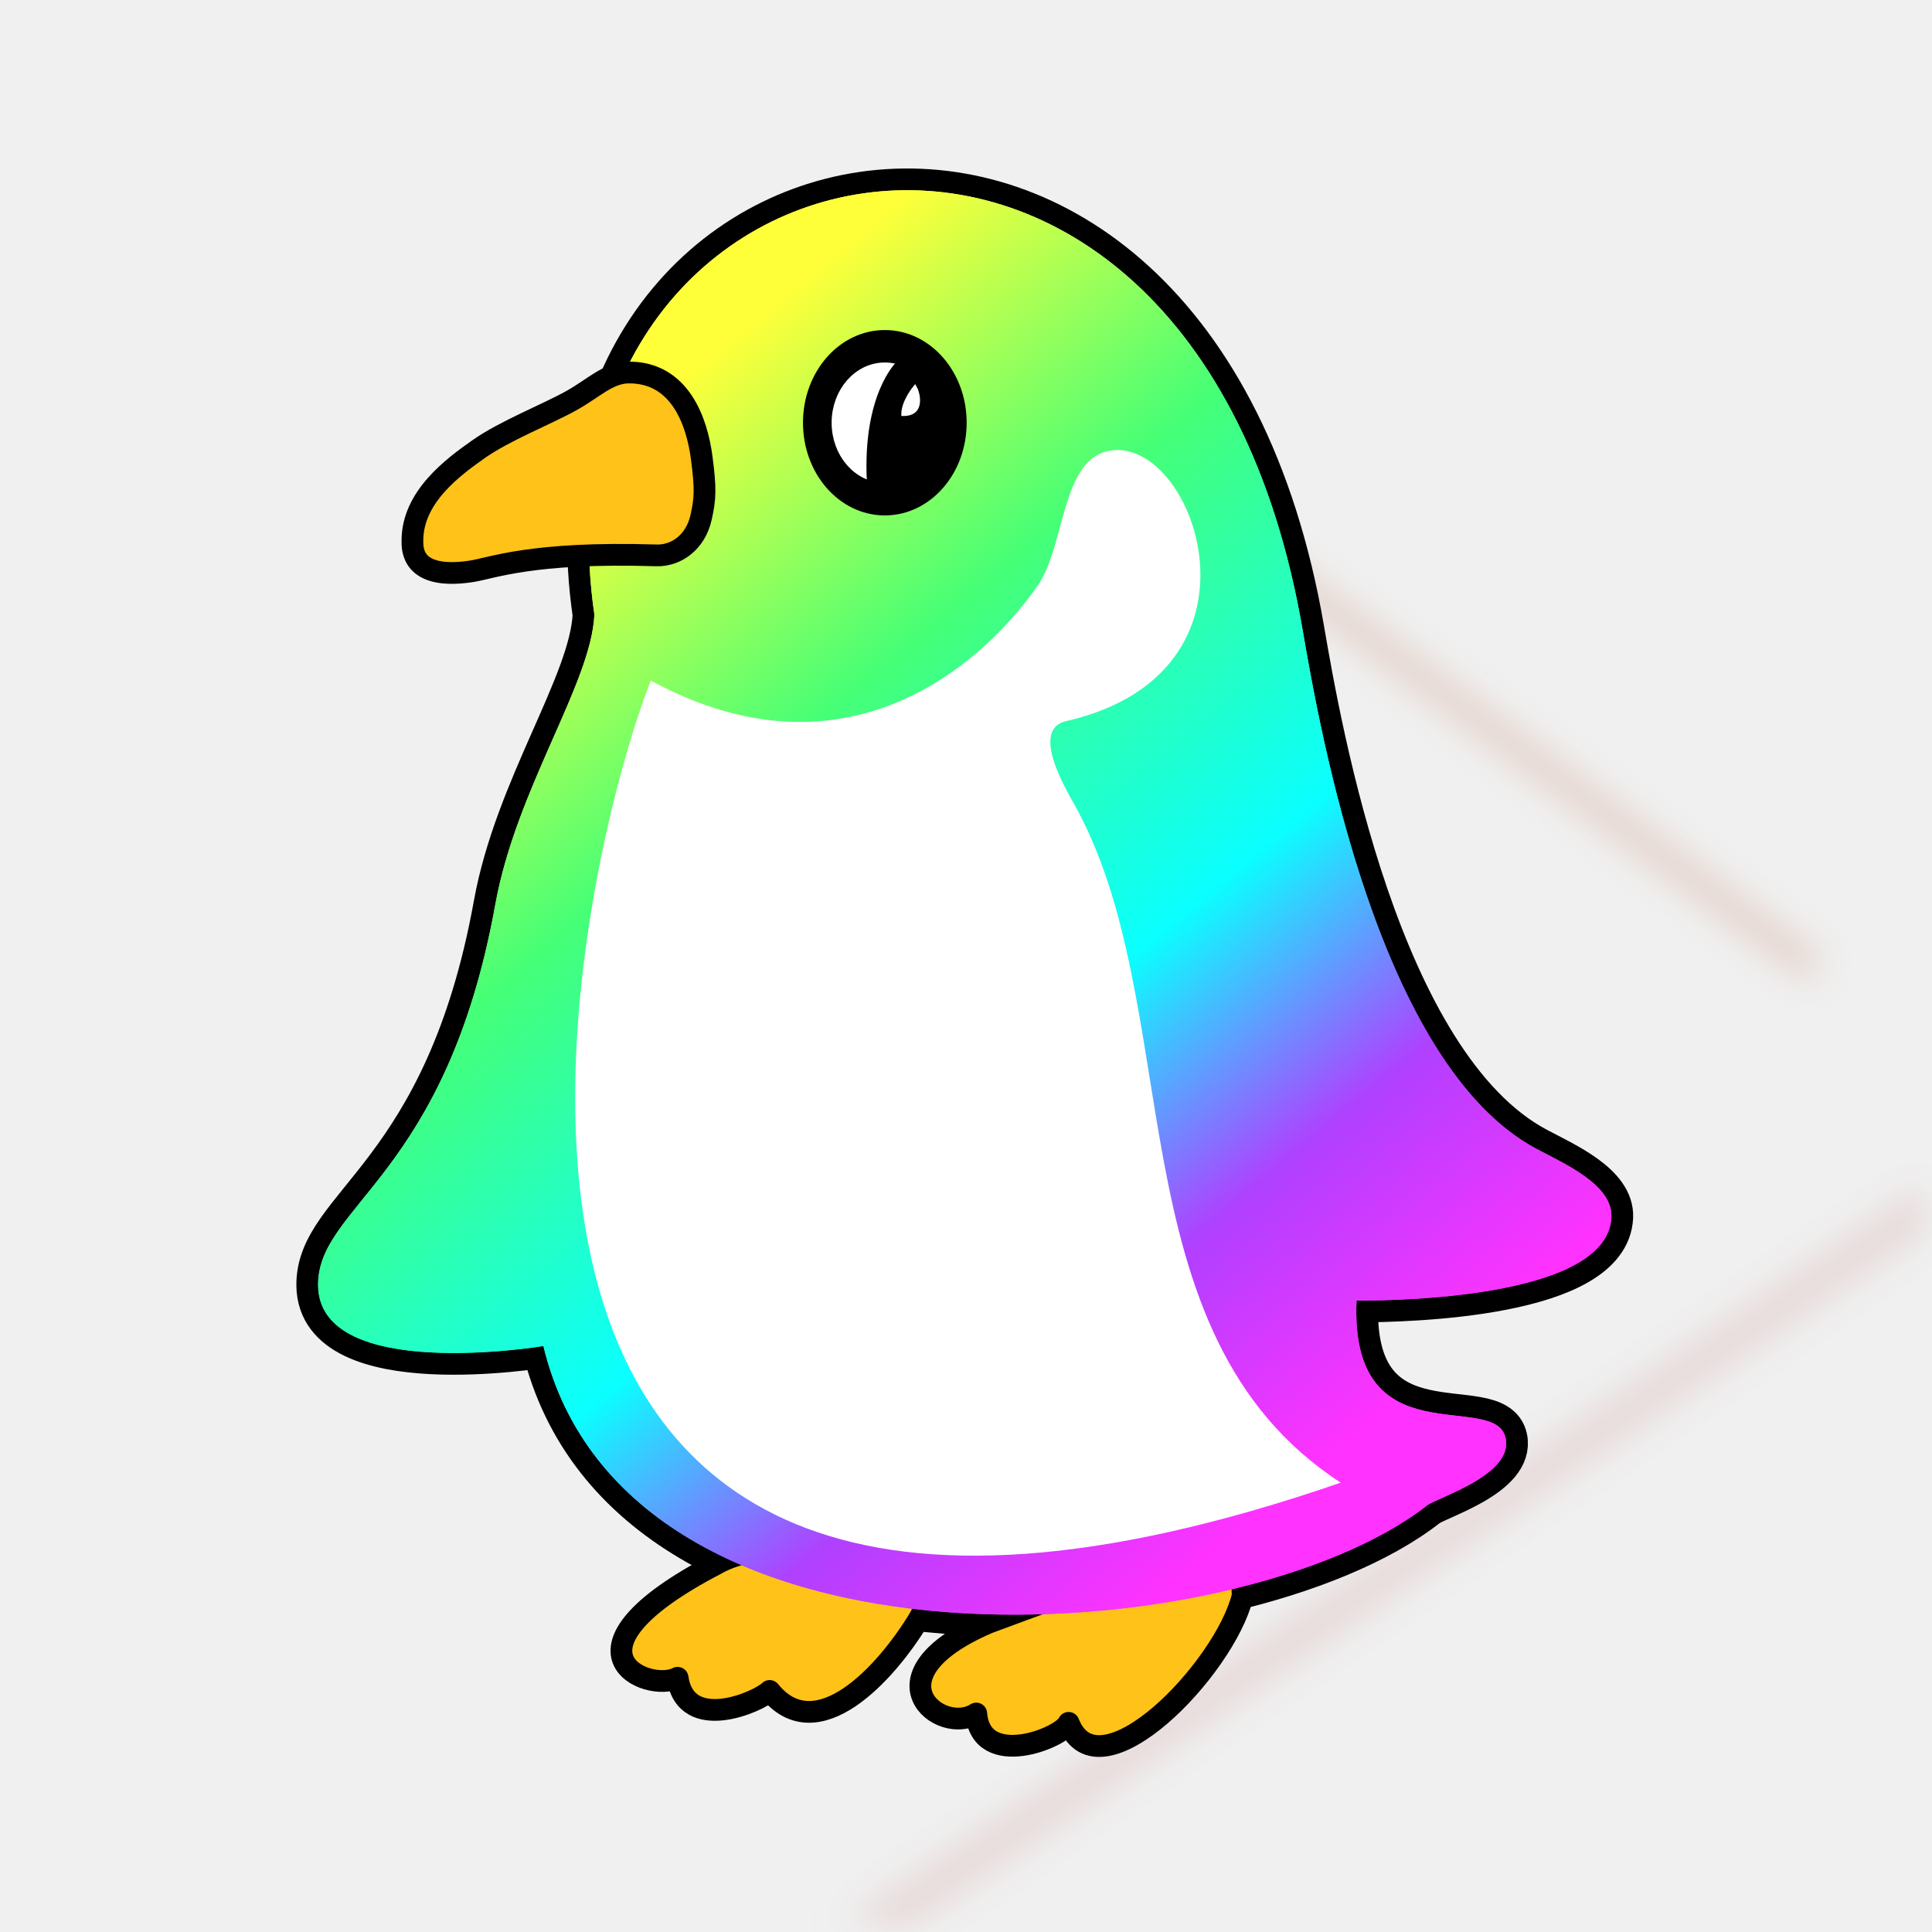
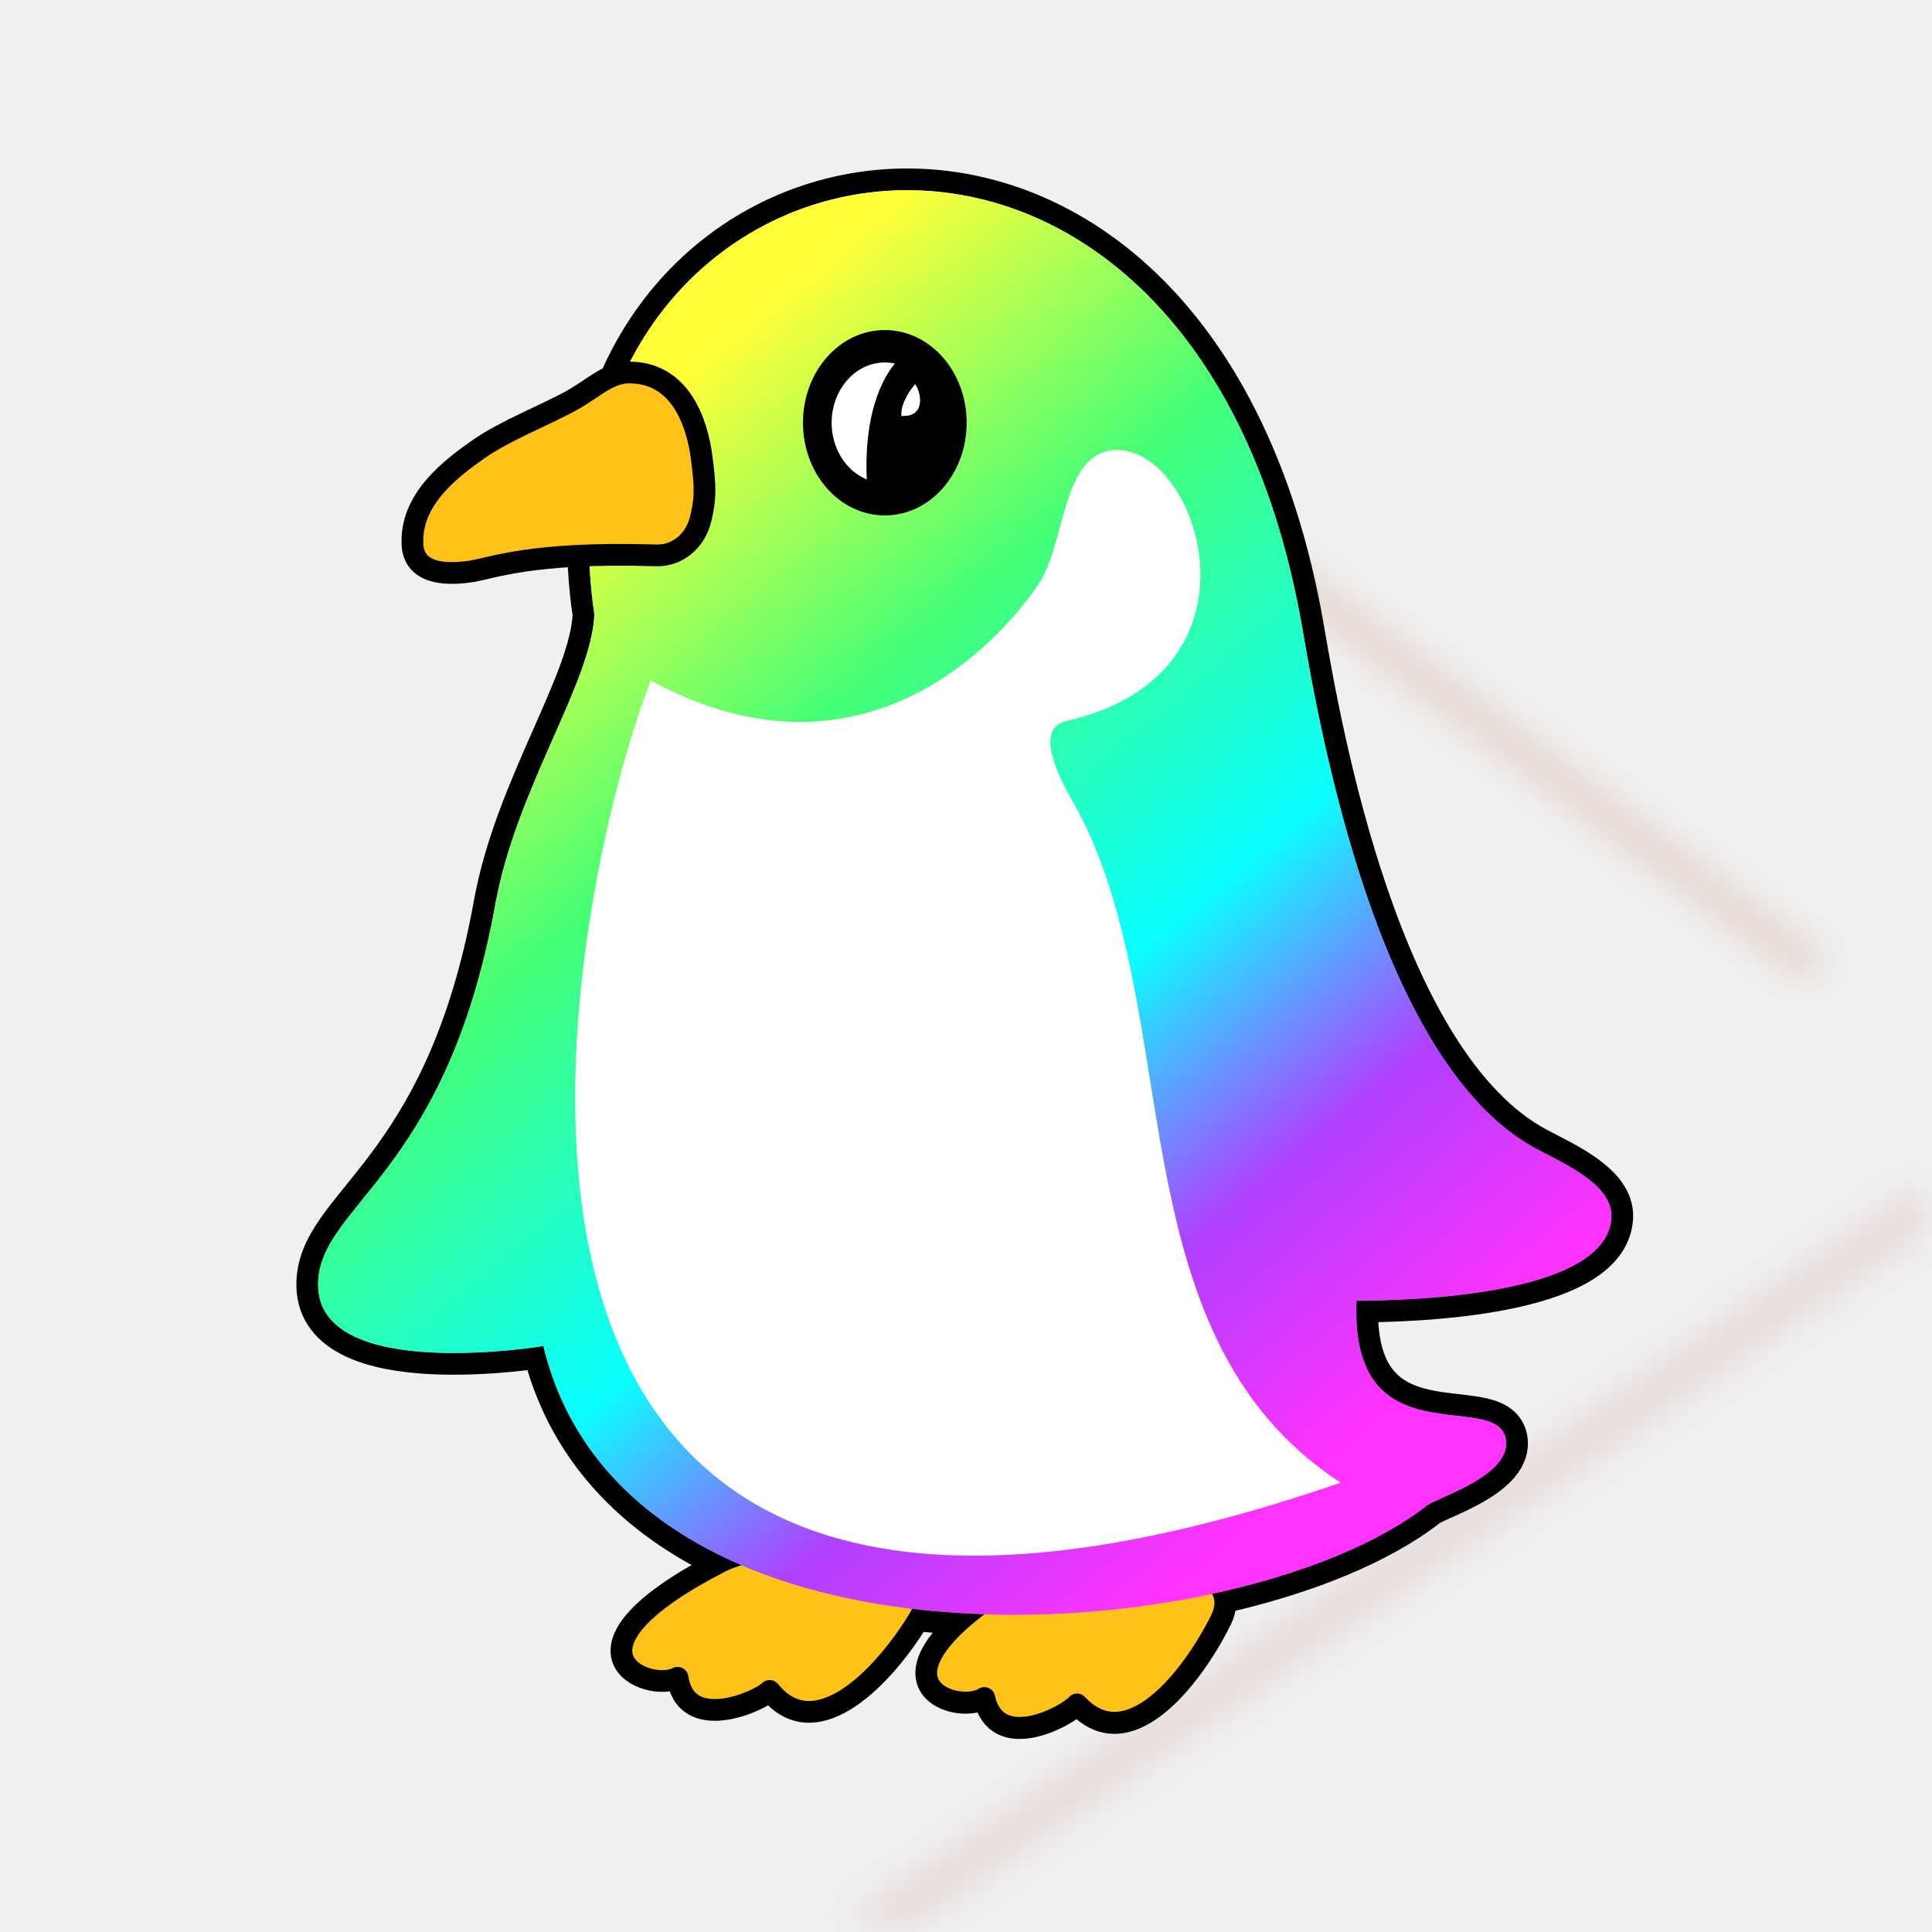
<svg xmlns="http://www.w3.org/2000/svg" xmlns:xlink="http://www.w3.org/1999/xlink" version="1.1" id="svg1" width="533.333" height="533.333" viewBox="0 0 533.333 533.333" xml:space="preserve">
  <defs id="defs1">
    <linearGradient id="linearGradient10-3">
      <stop style="stop-color:#5bcefa;stop-opacity:1;" offset="0" id="stop20" />
      <stop style="stop-color:#f5a9b8;stop-opacity:1;" offset="0.292" id="stop21" />
      <stop style="stop-color:#f3f3f3;stop-opacity:1;" offset="0.51" id="stop22" />
      <stop style="stop-color:#f5a9b8;stop-opacity:1;" offset="0.698" id="stop23" />
      <stop style="stop-color:#5bcefa;stop-opacity:1;" offset="0.865" id="stop24" />
    </linearGradient>
    <linearGradient id="linearGradient10-2">
      <stop style="stop-color:#34bff3;stop-opacity:1;" offset="0" id="stop15" />
      <stop style="stop-color:#f3f3f3;stop-opacity:1;" offset="0.453" id="stop16" />
      <stop style="stop-color:#f3f3f3;stop-opacity:1;" offset="0.51" id="stop17" />
      <stop style="stop-color:#f3f3f3;stop-opacity:1;" offset="0.536" id="stop18" />
      <stop style="stop-color:#f291a9;stop-opacity:1;" offset="0.865" id="stop19" />
    </linearGradient>
    <linearGradient id="linearGradient10">
      <stop style="stop-color:#ffff39;stop-opacity:1;" offset="0" id="stop11" />
      <stop style="stop-color:#45ff76;stop-opacity:1;" offset="0.245" id="stop1" />
      <stop style="stop-color:#0affff;stop-opacity:1;" offset="0.51" id="stop2" />
      <stop style="stop-color:#b040ff;stop-opacity:1;" offset="0.69" id="stop3" />
      <stop style="stop-color:#ff32ff;stop-opacity:1;" offset="0.865" id="stop4" />
    </linearGradient>
    <linearGradient xlink:href="#linearGradient10" id="linearGradient12" x1="198.486" y1="95.71" x2="452.009" y2="400.476" gradientUnits="userSpaceOnUse" />
    <linearGradient id="linearGradient10-4">
      <stop style="stop-color:#77b255;stop-opacity:1;" offset="0" id="stop11-3" />
      <stop style="stop-color:#5c913b;stop-opacity:1;" offset="0.51" id="stop2-2" />
      <stop style="stop-color:#c6e5b3;stop-opacity:1;" offset="0.865" id="stop4-6" />
    </linearGradient>
    <linearGradient xlink:href="#linearGradient10" id="linearGradient15" gradientUnits="userSpaceOnUse" x1="198.486" y1="95.71" x2="452.009" y2="400.476" />
    <meshgradient id="meshgradient1" gradientUnits="userSpaceOnUse" x="0" y="0">
      <meshrow id="meshrow4235">
        <meshpatch id="meshpatch4235">
          <stop path="c 7.509,0  15.019,0  22.528,0" style="stop-color:#ffffff;stop-opacity:1" id="stop4235" />
          <stop path="c -2.312,105.522  12.838,175.309  13.057,243.104" style="stop-color:#ffffff;stop-opacity:1" id="stop4236" />
          <stop path="c -15.427,3.991  -28.29,6.896  -35.581,7.442" style="stop-color:#dbcbcd;stop-opacity:1" id="stop4237" />
          <stop path="c -0,-66.584  -0.001,-144.51  -0.004,-250.546" style="stop-color:#cfb9bb;stop-opacity:1" id="stop4238" />
        </meshpatch>
        <meshpatch id="meshpatch4238">
          <stop path="c 4.582,0  9.164,0  13.746,0" id="stop4239" />
          <stop path="c -0.821,103.98  26.477,167.57  29.732,234.875" style="stop-color:#ffffff;stop-opacity:1" id="stop4240" />
          <stop path="c -10.64,2.954  -21.009,5.794  -30.422,8.229" style="stop-color:#e3d7d8;stop-opacity:1" id="stop4241" />
        </meshpatch>
        <meshpatch id="meshpatch4241">
          <stop path="c 15.742,0  31.485,0  47.227,0" id="stop4242" />
          <stop path="c -5.25094e-05,100.504  64.728,144.626  74.115,212.07" style="stop-color:#ffffff;stop-opacity:1" id="stop4243" />
          <stop path="c -15.287,1.145  -55.054,12.654  -91.61,22.805" style="stop-color:#ffffff;stop-opacity:1" id="stop4244" />
        </meshpatch>
        <meshpatch id="meshpatch4244">
          <stop path="c 59.318,0  118.635,0  177.953,0" id="stop4245" />
          <stop path="c 1.274,88.171  41.669,142.265  48.616,210.455" style="stop-color:#dbb599;stop-opacity:1" id="stop4246" />
          <stop path="c -45.158,-1.858  -92.818,-2.657  -152.454,1.615" style="stop-color:#b9b2ab;stop-opacity:1" id="stop4247" />
        </meshpatch>
        <meshpatch id="meshpatch4247">
          <stop path="c 48.823,0  97.646,0  146.469,0" id="stop4248" />
          <stop path="c -2.269,79.964  13.507,144.209  13.855,214.957" style="stop-color:#757361;stop-opacity:1" id="stop4249" />
          <stop path="c -39.064,-0.726  -74.539,-2.973  -111.708,-4.502" style="stop-color:#b5917f;stop-opacity:1" id="stop4250" />
        </meshpatch>
        <meshpatch id="meshpatch4250">
          <stop path="c 41.803,0  83.607,0  125.41,0" id="stop4251" />
          <stop path="c 0,70.692  0,141.384  1.13687e-13,212.076" style="stop-color:#3e1c0e;stop-opacity:1" id="stop4252" />
          <stop path="c -42.028,3.01  -78.107,3.503  -111.555,2.881" style="stop-color:#4f3f2d;stop-opacity:1" id="stop4253" />
        </meshpatch>
      </meshrow>
      <meshrow id="meshrow4253">
        <meshpatch id="meshpatch4253">
          <stop path="c 2.633,56.625  0.676,108.127  -1.375,161.356" id="stop4254" />
          <stop path="c -14.252,1.516  -26.454,2.58  -34.208,2.667" style="stop-color:#bc8382;stop-opacity:1" id="stop4255" />
          <stop path="c 0,-50.893  0.001,-99.58  0.002,-156.58" style="stop-color:#a67e81;stop-opacity:1" id="stop4256" />
        </meshpatch>
        <meshpatch id="meshpatch4256">
          <stop path="c 3.656,57.116  -0.079,111.054  -3.967,166.427" id="stop4257" />
          <stop path="c -9.676,1.14  -19.135,2.233  -27.831,3.158" style="stop-color:#ca8784;stop-opacity:1" id="stop4258" />
        </meshpatch>
        <meshpatch id="meshpatch4258">
          <stop path="c 8.036,57.736  -0.942,118.98  -10.271,180.655" id="stop4259" />
          <stop path="c -16.254,0.178  -52.062,4.66  -85.305,8.577" style="stop-color:#b79a9c;stop-opacity:1" id="stop4260" />
        </meshpatch>
        <meshpatch id="meshpatch4260">
          <stop path="c 4.601,59.151  -1.082,120.423  -6.976,181.955" id="stop4261" />
          <stop path="c -47.395,-0.889  -96.788,-1.339  -155.749,0.315" style="stop-color:#a97e8c;stop-opacity:1" id="stop4262" />
        </meshpatch>
        <meshpatch id="meshpatch4262">
          <stop path="c 2.697,59.179  0.651,119.337  -1.494,179.614" id="stop4263" />
          <stop path="c -40.524,-0.399  -78.181,-1.429  -117.191,-2.161" style="stop-color:#9f687f;stop-opacity:1" id="stop4264" />
        </meshpatch>
        <meshpatch id="meshpatch4264">
          <stop path="c -1.13687e-13,60.517  -1.13687e-13,121.033  -1.13687e-13,181.55" id="stop4265" />
          <stop path="c -41.551,1.166  -78.351,1.287  -113.048,0.945" style="stop-color:#5b4134;stop-opacity:1" id="stop4266" />
        </meshpatch>
      </meshrow>
      <meshrow id="meshrow4266">
        <meshpatch id="meshpatch4266">
          <stop path="c -0.981,40.946  17.536,82.638  18.492,128.758" id="stop4267" />
          <stop path="c -21.951,0.01  -45.191,0.103  -52.701,0.106" style="stop-color:#201314;stop-opacity:1" id="stop4268" />
          <stop path="c 0,-46.575  0,-87.045  0,-126.198" style="stop-color:#000000;stop-opacity:1" id="stop4269" />
        </meshpatch>
        <meshpatch id="meshpatch4269">
          <stop path="c -2.991,42.611  25.412,85.619  25.539,132.031" id="stop4270" />
          <stop path="c -8.568,-0.096  -21.483,-0.122  -34.877,-0.116" style="stop-color:#844f53;stop-opacity:1" id="stop4271" />
        </meshpatch>
        <meshpatch id="meshpatch4271">
          <stop path="c -7.179,47.461  -14.565,95.177  -14.565,141.746" id="stop4272" />
          <stop path="c -15.742,-0.003  -15.763,-0.821  -45.201,-1.138" style="stop-color:#814e51;stop-opacity:1" id="stop4273" />
        </meshpatch>
        <meshpatch id="meshpatch4273">
          <stop path="c -4.536,47.351  -9.198,94.856  -9.395,141.667" id="stop4274" />
          <stop path="c -49.995,0.215  -101.601,0.393  -160.918,0.394" style="stop-color:#764948;stop-opacity:1" id="stop4275" />
        </meshpatch>
        <meshpatch id="meshpatch4275">
          <stop path="c -1.65,46.385  -3.358,92.842  -3.007,138.978" id="stop4276" />
          <stop path="c -42.371,0.149  -82.43,0.351  -123.58,0.528" style="stop-color:#6d4641;stop-opacity:1" id="stop4277" />
        </meshpatch>
        <meshpatch id="meshpatch4277">
          <stop path="c 0,46.569  0,93.138  0,139.707" id="stop4278" />
          <stop path="c -41.803,0  -79.777,0.088  -116.055,0.216" style="stop-color:#66433b;stop-opacity:1" id="stop4279" />
        </meshpatch>
      </meshrow>
    </meshgradient>
    <filter style="color-interpolation-filters:sRGB" id="filter3198" x="-0.072" y="-0.1" width="1.143" height="1.199">
      <feGaussianBlur stdDeviation="5.15" id="feGaussianBlur3198" />
    </filter>
    <filter style="color-interpolation-filters:sRGB" id="filter3199" x="-0.051" y="-0.078" width="1.102" height="1.156">
      <feGaussianBlur stdDeviation="5.664" id="feGaussianBlur3199" />
    </filter>
  </defs>
  <g id="g1">
    <g id="g2">
      <rect style="fill:url(#meshgradient1);fill-opacity:1;stroke:none;stroke-width:2.275;stroke-linecap:round;stroke-linejoin:round;paint-order:markers fill stroke;stroke-opacity:1;stroke-dasharray:none" id="rect1" width="533.333" height="533.333" x="0" y="0" ry="0" />
      <path style="opacity:0.745;mix-blend-mode:normal;fill:none;fill-opacity:1;stroke:#d8afaf;stroke-width:5.299;stroke-linecap:round;stroke-linejoin:round;stroke-dasharray:none;stroke-opacity:1;paint-order:markers fill stroke;filter:url(#filter3199)" d="M 239.187,533.333 534.471,331.266 Z" id="path3197" />
      <path style="fill:none;fill-opacity:1;stroke:#dabaac;stroke-width:4.543;stroke-linecap:round;stroke-linejoin:round;paint-order:markers fill stroke;stroke-opacity:1;filter:url(#filter3198);stroke-dasharray:none" d="M 308.257,124.234 499.637,266.667 Z" id="path3198" />
    </g>
    <g id="g3">
      <path style="display:inline;fill:none;fill-opacity:1;stroke:#000000;stroke-width:12;stroke-linecap:round;stroke-linejoin:round;stroke-dasharray:none;stroke-opacity:1;paint-order:stroke fill markers" d="m 150.006,371.57 c 0,0 -61.825,10.284 -62.19,-16.659 -0.302,-22.233 35.306,-29.858 48.922,-105.267 5.787,-32.05 26.537,-61.081 27.344,-79.997 -19.99,-137.157 164.612,-175.686 195.506,4.214 4.778,27.826 20.933,120.143 64.658,143.34 7.627,4.046 20.986,9.879 20.586,18.793 -0.969,21.58 -55.239,23.051 -70.359,23.051 -1.929,44.034 38.286,24.49 41.158,37.967 2.175,10.203 -18.852,16.337 -21.741,18.598 -51.536,40.344 -220.623,52.81 -243.886,-44.041 z" id="path3" />
      <g id="g7" style="display:inline;fill:#fec219;fill-opacity:1;paint-order:markers fill stroke">
        <path style="fill:#fec219;fill-opacity:1;stroke:#000000;stroke-width:6;stroke-linecap:round;stroke-linejoin:round;stroke-dasharray:none;stroke-opacity:1;paint-order:markers fill stroke" d="m 197.722,431.755 c -46.098,23.956 -19.017,35.759 -10.668,31.403 2.299,15.487 22.4,6.61 25.408,3.63 12.946,15.971 32.038,-4.612 41.355,-20.099 10.898,-18.877 -38.698,-24.978 -56.095,-14.934 z" id="path5" />
-         <path style="fill:#fec219;fill-opacity:1;stroke:#000000;stroke-width:6;stroke-linecap:round;stroke-linejoin:round;stroke-dasharray:none;stroke-opacity:1;paint-order:markers fill stroke" d="m 272.822,447.979 c -34.051,14.63 -13.25,31.456 -3.326,25.039 1.283,15.656 23.699,6.77 25.495,2.578 8.299,21.046 43.061,-14.789 48.023,-34.98 0.941,-19.421 -38.879,-4.273 -70.192,7.362 z" id="path6" />
+         <path style="fill:#fec219;fill-opacity:1;stroke:#000000;stroke-width:6;stroke-linecap:round;stroke-linejoin:round;stroke-dasharray:none;stroke-opacity:1;paint-order:markers fill stroke" d="m 197.722,431.755 c -46.098,23.956 -19.017,35.759 -10.668,31.403 2.299,15.487 22.4,6.61 25.408,3.63 12.946,15.971 32.038,-4.612 41.355,-20.099 10.898,-18.877 -38.698,-24.978 -56.095,-14.934 z" id="path6" transform="matrix(0.9968503,-0.07469404,0.07376847,1.009358,51.09957,15.25397)" />
      </g>
      <path style="display:inline;fill:url(#linearGradient12);fill-opacity:1;stroke:none;stroke-width:12;stroke-linecap:round;stroke-linejoin:round;stroke-dasharray:none;stroke-opacity:1;paint-order:stroke fill markers" d="m 150.006,371.57 c 0,0 -61.825,10.284 -62.19,-16.659 -0.302,-22.233 35.306,-29.858 48.922,-105.267 5.787,-32.05 26.537,-61.081 27.344,-79.997 -19.99,-137.157 164.612,-175.686 195.506,4.214 4.778,27.826 20.933,120.143 64.658,143.34 7.627,4.046 20.986,9.879 20.586,18.793 -0.969,21.58 -55.239,23.051 -70.359,23.051 -1.929,44.034 38.286,24.49 41.158,37.967 2.175,10.203 -18.852,16.337 -21.741,18.598 -51.536,40.344 -220.623,52.81 -243.886,-44.041 z" id="path13" />
      <path style="display:inline;fill:url(#linearGradient15);fill-opacity:1;stroke:none;stroke-width:12;stroke-linecap:round;stroke-linejoin:round;stroke-dasharray:none;stroke-opacity:1;paint-order:stroke fill markers" d="m 150.006,371.57 c 0,0 -61.825,10.284 -62.19,-16.659 -0.302,-22.233 35.306,-29.858 48.922,-105.267 5.787,-32.05 26.537,-61.081 27.344,-79.997 -19.99,-137.157 164.612,-175.686 195.506,4.214 4.778,27.826 20.933,120.143 64.658,143.34 7.627,4.046 20.986,9.879 20.586,18.793 -0.969,21.58 -55.239,23.051 -70.359,23.051 -1.929,44.034 38.286,24.49 41.158,37.967 2.175,10.203 -18.852,16.337 -21.741,18.598 -51.536,40.344 -220.623,52.81 -243.886,-44.041 z" id="path7" />
      <path style="display:inline;fill:#ffffff;fill-opacity:1;stroke:#007faa;stroke-width:2.275;stroke-linecap:round;stroke-linejoin:round;stroke-opacity:0;paint-order:markers fill stroke" d="m 179.664,187.877 c 53.736,29.168 91.447,-4.202 106.765,-26.185 8.076,-11.589 6.311,-37.156 21.828,-37.459 22.546,-0.44 43.214,60.903 -12.923,74.595 -2.146,0.523 -11.349,1.213 0.684,22.244 32.322,56.491 10.438,146.811 74.09,188.22 -271.721,93.768 -212.004,-167.002 -190.444,-221.415 z" id="path4" />
      <path style="fill:#fec219;fill-opacity:1;stroke:#000000;stroke-width:6;stroke-linecap:round;stroke-linejoin:round;paint-order:markers fill stroke;stroke-opacity:1;stroke-dasharray:none" d="m 173.162,102.836 c 14.715,-0.342 19.276,13.927 20.533,23.442 1.145,8.666 1.01,11.347 -0.171,16.598 -1.54,6.844 -6.887,10.604 -12.32,10.438 -34.759,-1.067 -45.351,3.576 -51.333,4.449 -16.426,2.396 -16.018,-6.426 -16.022,-8.497 -0.023,-12.036 11.162,-20.278 18.217,-25.241 7.393,-5.2 18.712,-9.549 25.758,-13.484 6.028,-3.367 9.838,-7.425 15.338,-7.704 z" id="path2" />
      <g id="g6">
        <ellipse style="display:inline;fill:#000000;fill-opacity:1;stroke:#000000;stroke-width:6;stroke-linecap:round;stroke-linejoin:round;stroke-dasharray:none;paint-order:markers fill stroke;stroke-opacity:1" id="path1" cx="244.258" cy="116.696" rx="19.592" ry="22.586" />
        <ellipse style="display:inline;fill:#ffffff;fill-opacity:1;stroke:#ffffff;stroke-width:3.9;stroke-linecap:round;stroke-linejoin:round;stroke-dasharray:none;stroke-opacity:1;paint-order:markers fill stroke" id="ellipse8" cx="244.258" cy="116.696" rx="12.736" ry="14.683" />
        <path style="display:inline;fill:#000000;fill-opacity:1;stroke:#000000;stroke-width:1px;stroke-linecap:butt;stroke-linejoin:miter;stroke-opacity:1" d="m 239.806,133.031 c 29.885,3.085 20.145,-32.97 8.046,-32.789 0,0 -9.316,8.711 -8.046,32.789 z" id="path10" />
        <path style="fill:#ffffff;fill-opacity:1;stroke:#ffffff;stroke-width:1px;stroke-linecap:butt;stroke-linejoin:miter;stroke-opacity:1" d="m 249.304,114.338 c 5.997,0.06 4,-6.262 3.274,-7.457 0,0 -3.274,3.91 -3.274,7.457 z" id="path14" />
      </g>
    </g>
  </g>
</svg>
